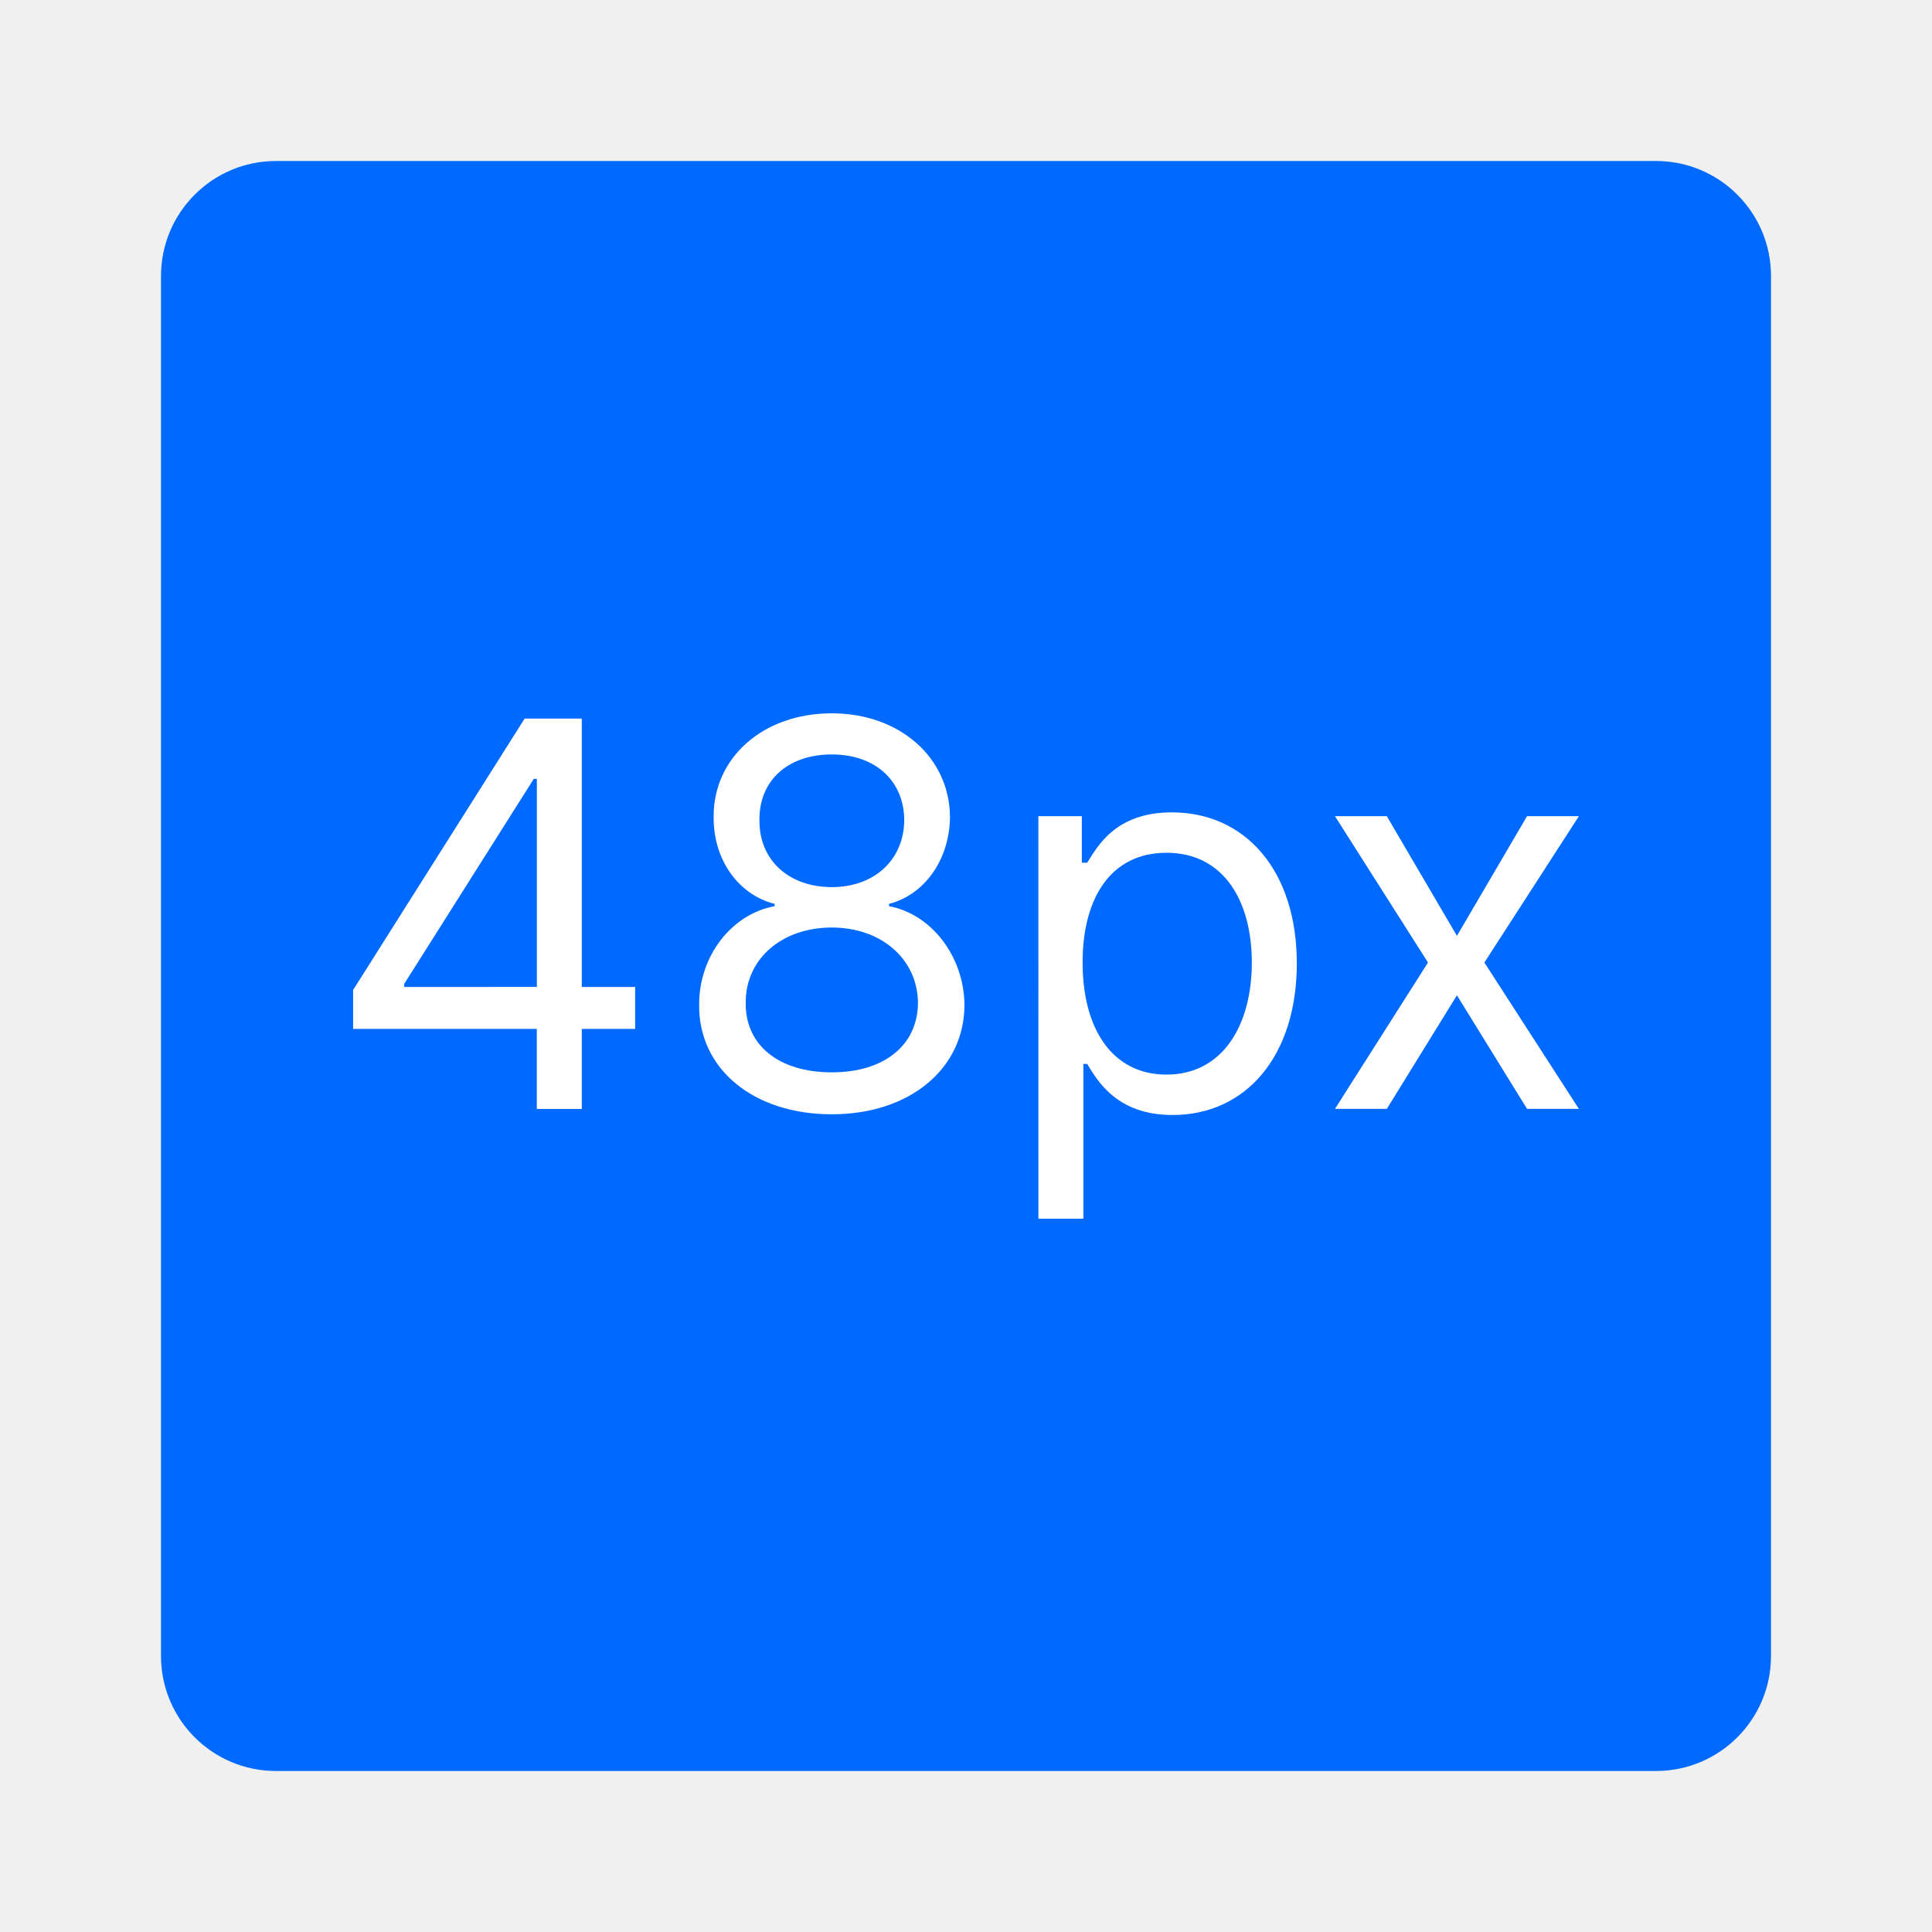
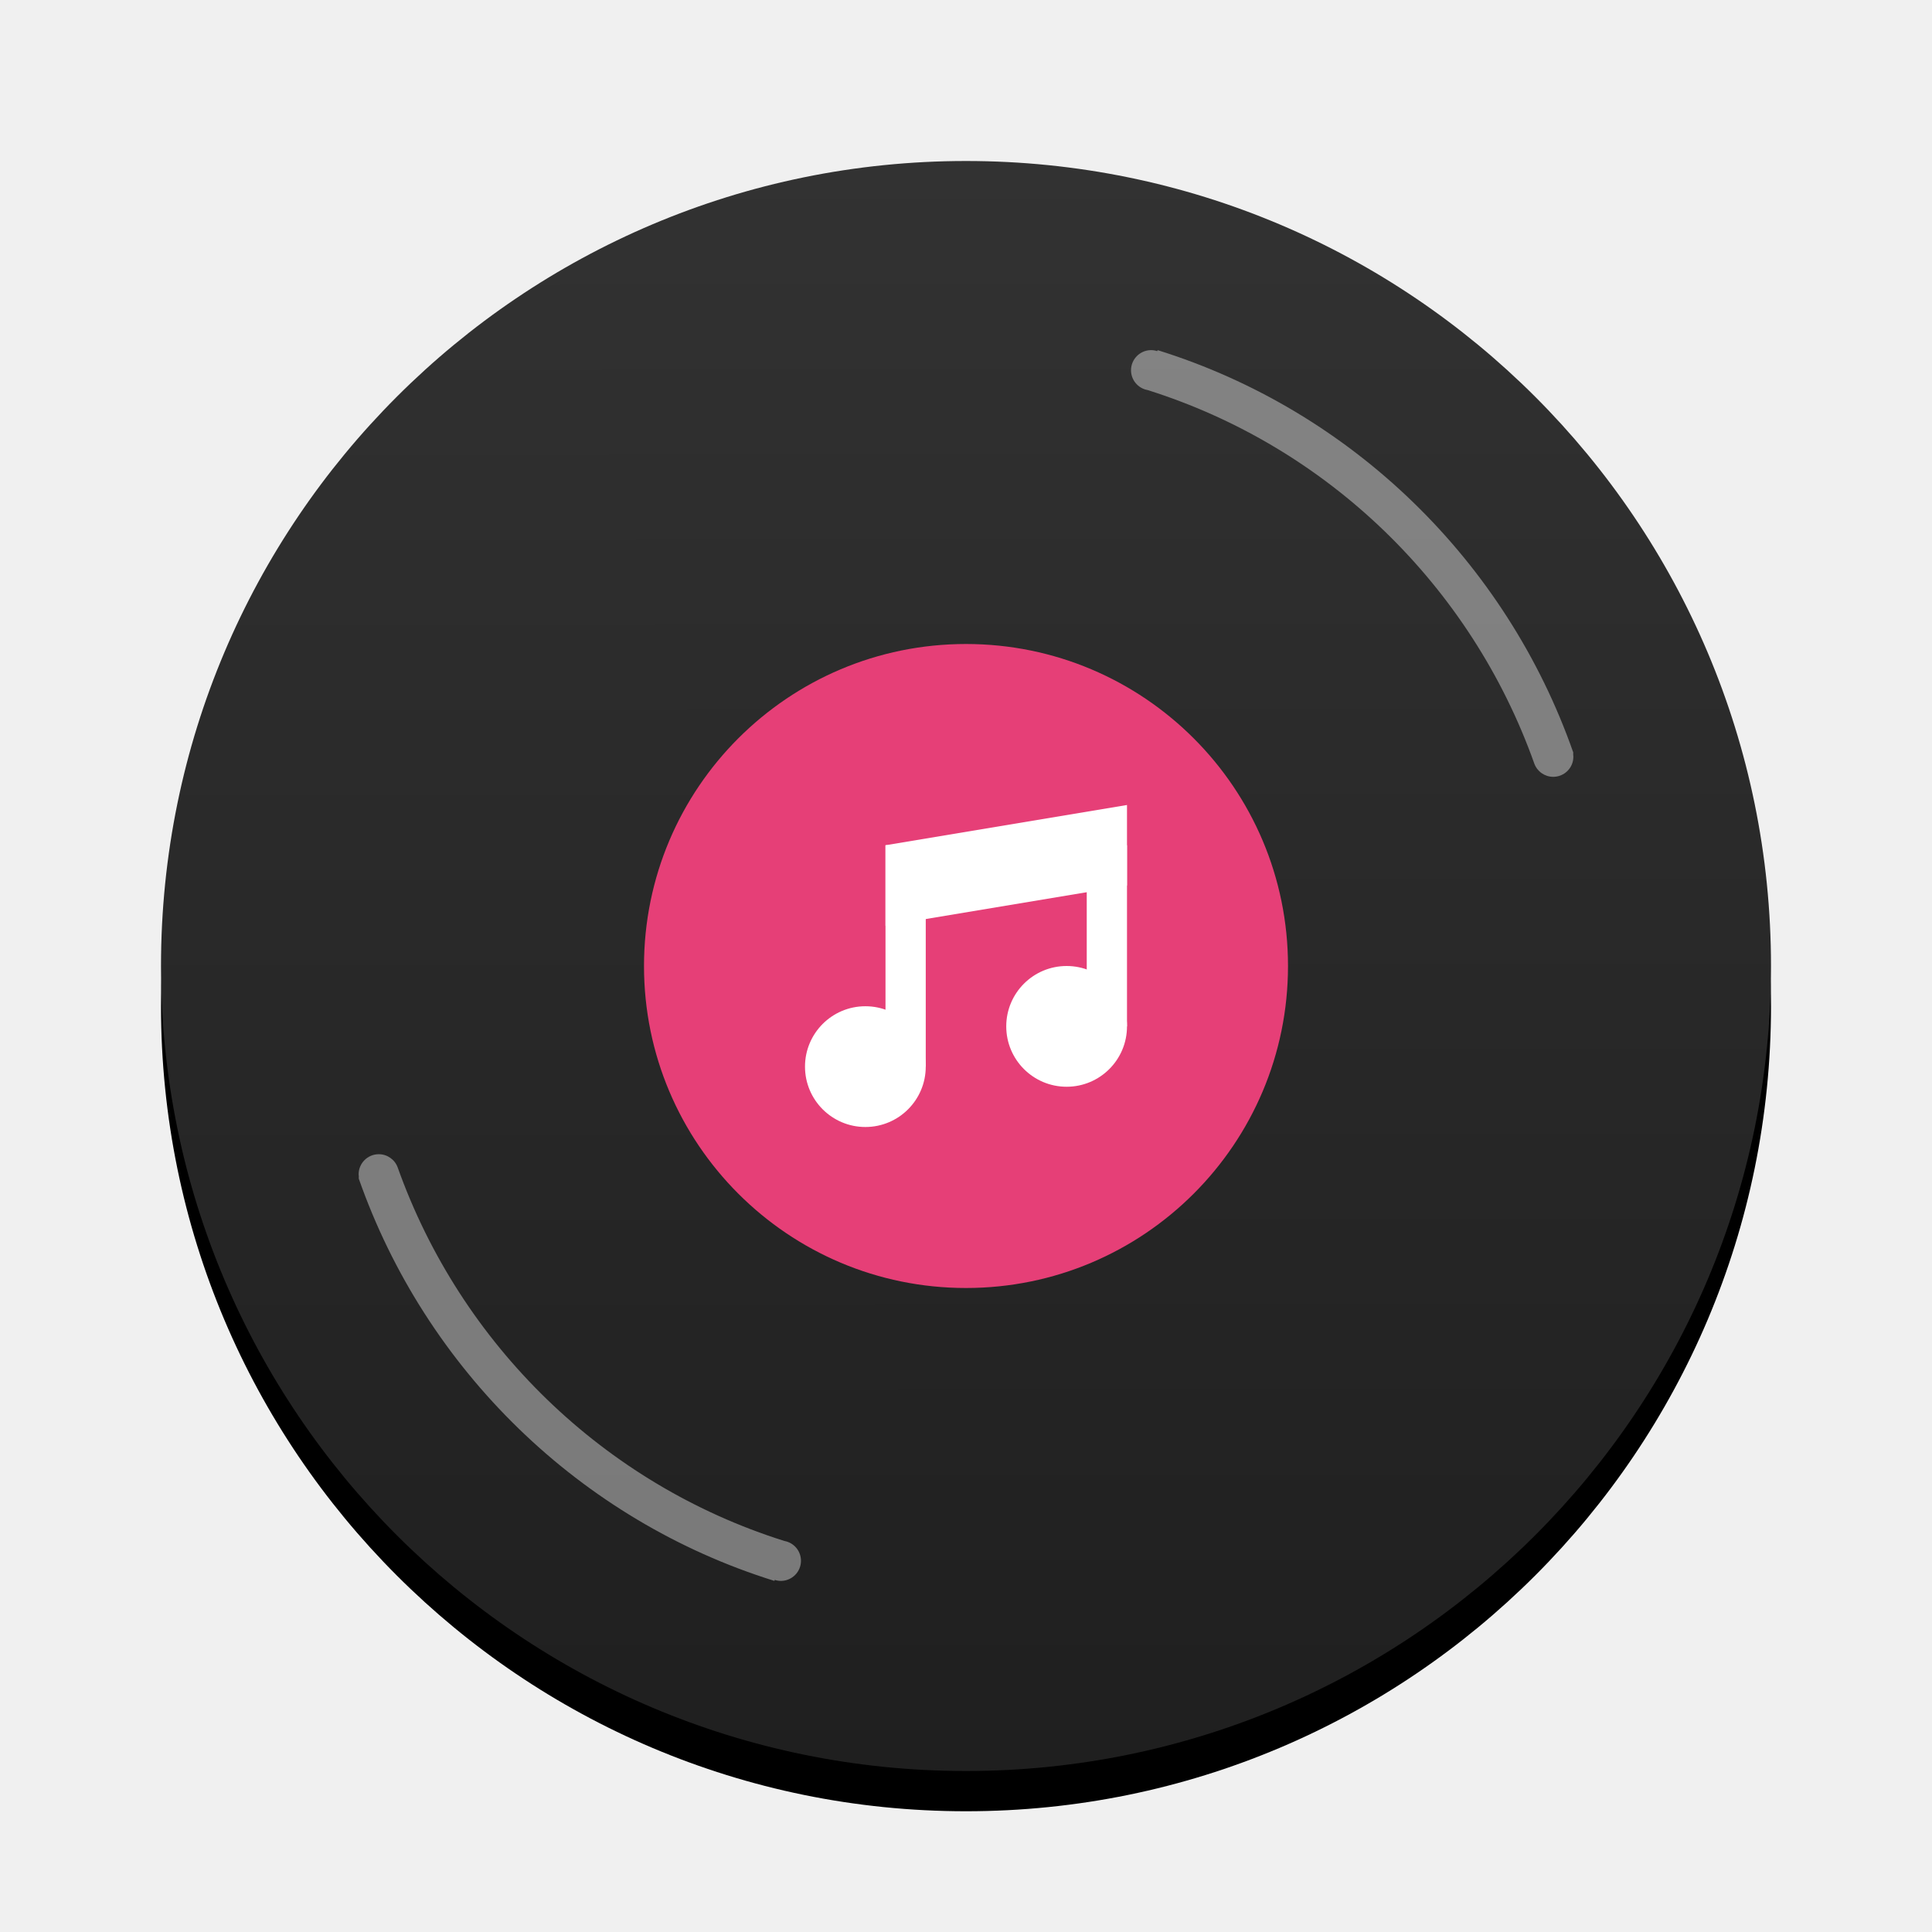
<svg xmlns="http://www.w3.org/2000/svg" version="1.1" viewBox="0 0 48 48">
-   <rect x="4" y="4" width="40" height="40" rx="2.857" ry="2.857" fill="#006aff" stroke-width="1.429" />
-   <g fill="#fff" stroke-width="1.429" aria-label="48px">
-     <path d="m8.773 25.563h4.564v1.989h1.117v-1.989h1.326v-1.042h-1.326v-6.667h-1.42l-4.261 6.742zm1.269-1.042v-0.076l3.22-5.095h0.076v5.17z" />
-     <path d="m20.667 27.684c1.937 0 3.286-1.132 3.295-2.708-0.009-1.226-0.829-2.268-1.875-2.462v-0.057c0.909-0.237 1.506-1.127 1.515-2.159-0.009-1.477-1.25-2.576-2.936-2.576-1.705 0-2.945 1.098-2.936 2.576-0.009 1.032 0.587 1.922 1.515 2.159v0.057c-1.065 0.194-1.884 1.236-1.875 2.462-0.009 1.577 1.34 2.708 3.295 2.708zm0-5.644c-1.061 0-1.809-0.663-1.799-1.667-0.009-0.985 0.71-1.629 1.799-1.629 1.07 0 1.79 0.644 1.799 1.629-0.009 1.004-0.758 1.667-1.799 1.667zm0 4.602c-1.33 0-2.15-0.682-2.14-1.723-0.009-1.094 0.895-1.875 2.14-1.875 1.226 0 2.131 0.781 2.14 1.875-0.009 1.042-0.829 1.723-2.14 1.723z" />
-     <path d="m25.799 30.278h1.117v-3.845h0.095c0.246 0.398 0.72 1.269 2.121 1.269 1.818 0 3.087-1.458 3.087-3.769 0-2.292-1.269-3.75-3.106-3.75-1.42 0-1.856 0.871-2.102 1.25h-0.133v-1.155h-1.08zm1.098-6.364c0-1.629 0.72-2.727 2.083-2.727 1.42 0 2.121 1.193 2.121 2.727 0 1.553-0.72 2.784-2.121 2.784-1.345 0-2.083-1.136-2.083-2.784z" />
-     <path d="m34.455 20.278h-1.288l2.311 3.636-2.311 3.636h1.288l1.742-2.822 1.742 2.822h1.288l-2.348-3.636 2.348-3.636h-1.288l-1.742 2.973z" />
+   <defs>
+     <linearGradient id="linearGradient868" x1="4.039" x2="3.994" y1="44.054" y2="3.922" gradientUnits="userSpaceOnUse">
+       <stop stop-color="#1f1f1f" offset="0" />
+       <stop stop-color="#323232" offset="1" />
+     </linearGradient>
+   </defs>
+   <g stroke-linecap="round" stroke-linejoin="round">
+     <circle cx="24" cy="25" r="20" />
+     <circle cx="24" cy="24" r="20" fill="url(#linearGradient868)" />
+     <circle cx="24" cy="24" r="8" fill="#e63f77" stroke-linecap="round" stroke-linejoin="round" />
  </g>
+   <g fill="#fff">
+     <path d="m28 20-6 1v2l6-1z" />
+     <path d="m22 21v5.5h1v-5.5z" />
+     <path d="m27 21v4.5h1v-4.5z" />
+     <circle cx="21.5" cy="26.5" r="1.5" stroke-linecap="round" stroke-linejoin="round" stroke-width="1" />
+     <circle cx="26.5" cy="25.5" r="1.5" stroke-linecap="round" stroke-linejoin="round" />
+   </g>
+   <path d="m28.588 8.699a0.5 0.5 0 0 0-0.488 0.5 0.5 0.5 0 0 0 0.412 0.492c4.482 1.41 8.038 4.871 9.607 9.279a0.5 0.5 0 0 0 0.471 0.33 0.5 0.5 0 0 0 0.5-0.5 0.5 0.5 0 0 0-0.006-0.072l0.006-0.002c-0.003-0.007-0.005-0.015-0.008-0.021l0.008-0.002c-1.665-4.758-5.5-8.499-10.33-10.004l-0.008 0.025a0.5 0.5 0 0 0-0.152-0.025 0.5 0.5 0 0 0-0.012 0zm-19.178 19.977a0.5 0.5 0 0 0-0.5 0.5 0.5 0.5 0 0 0 0.006 0.072l-0.006 0.002c0.003 0.007 0.005 0.015 0.008 0.021l-0.008 0.002c1.665 4.758 5.5 8.499 10.33 10.004l0.008-0.025a0.5 0.5 0 0 0 0.152 0.025 0.5 0.5 0 0 0 0.012 0 0.5 0.5 0 0 0 0.488-0.5 0.5 0.5 0 0 0-0.412-0.492c-4.482-1.41-8.038-4.871-9.607-9.279a0.5 0.5 0 0 0-0.471-0.33z" fill="#fff" fill-opacity=".4" style="font-feature-settings:normal;font-variant-alternates:normal;font-variant-caps:normal;font-variant-east-asian:normal;font-variant-ligatures:normal;font-variant-numeric:normal;font-variant-position:normal;font-variation-settings:normal;inline-size:0;isolation:auto;mix-blend-mode:normal;shape-margin:0;shape-padding:0;text-decoration-color:#000000;text-decoration-line:none;text-decoration-style:solid;text-indent:0;text-orientation:mixed;text-transform:none;white-space:normal" />
</svg>
